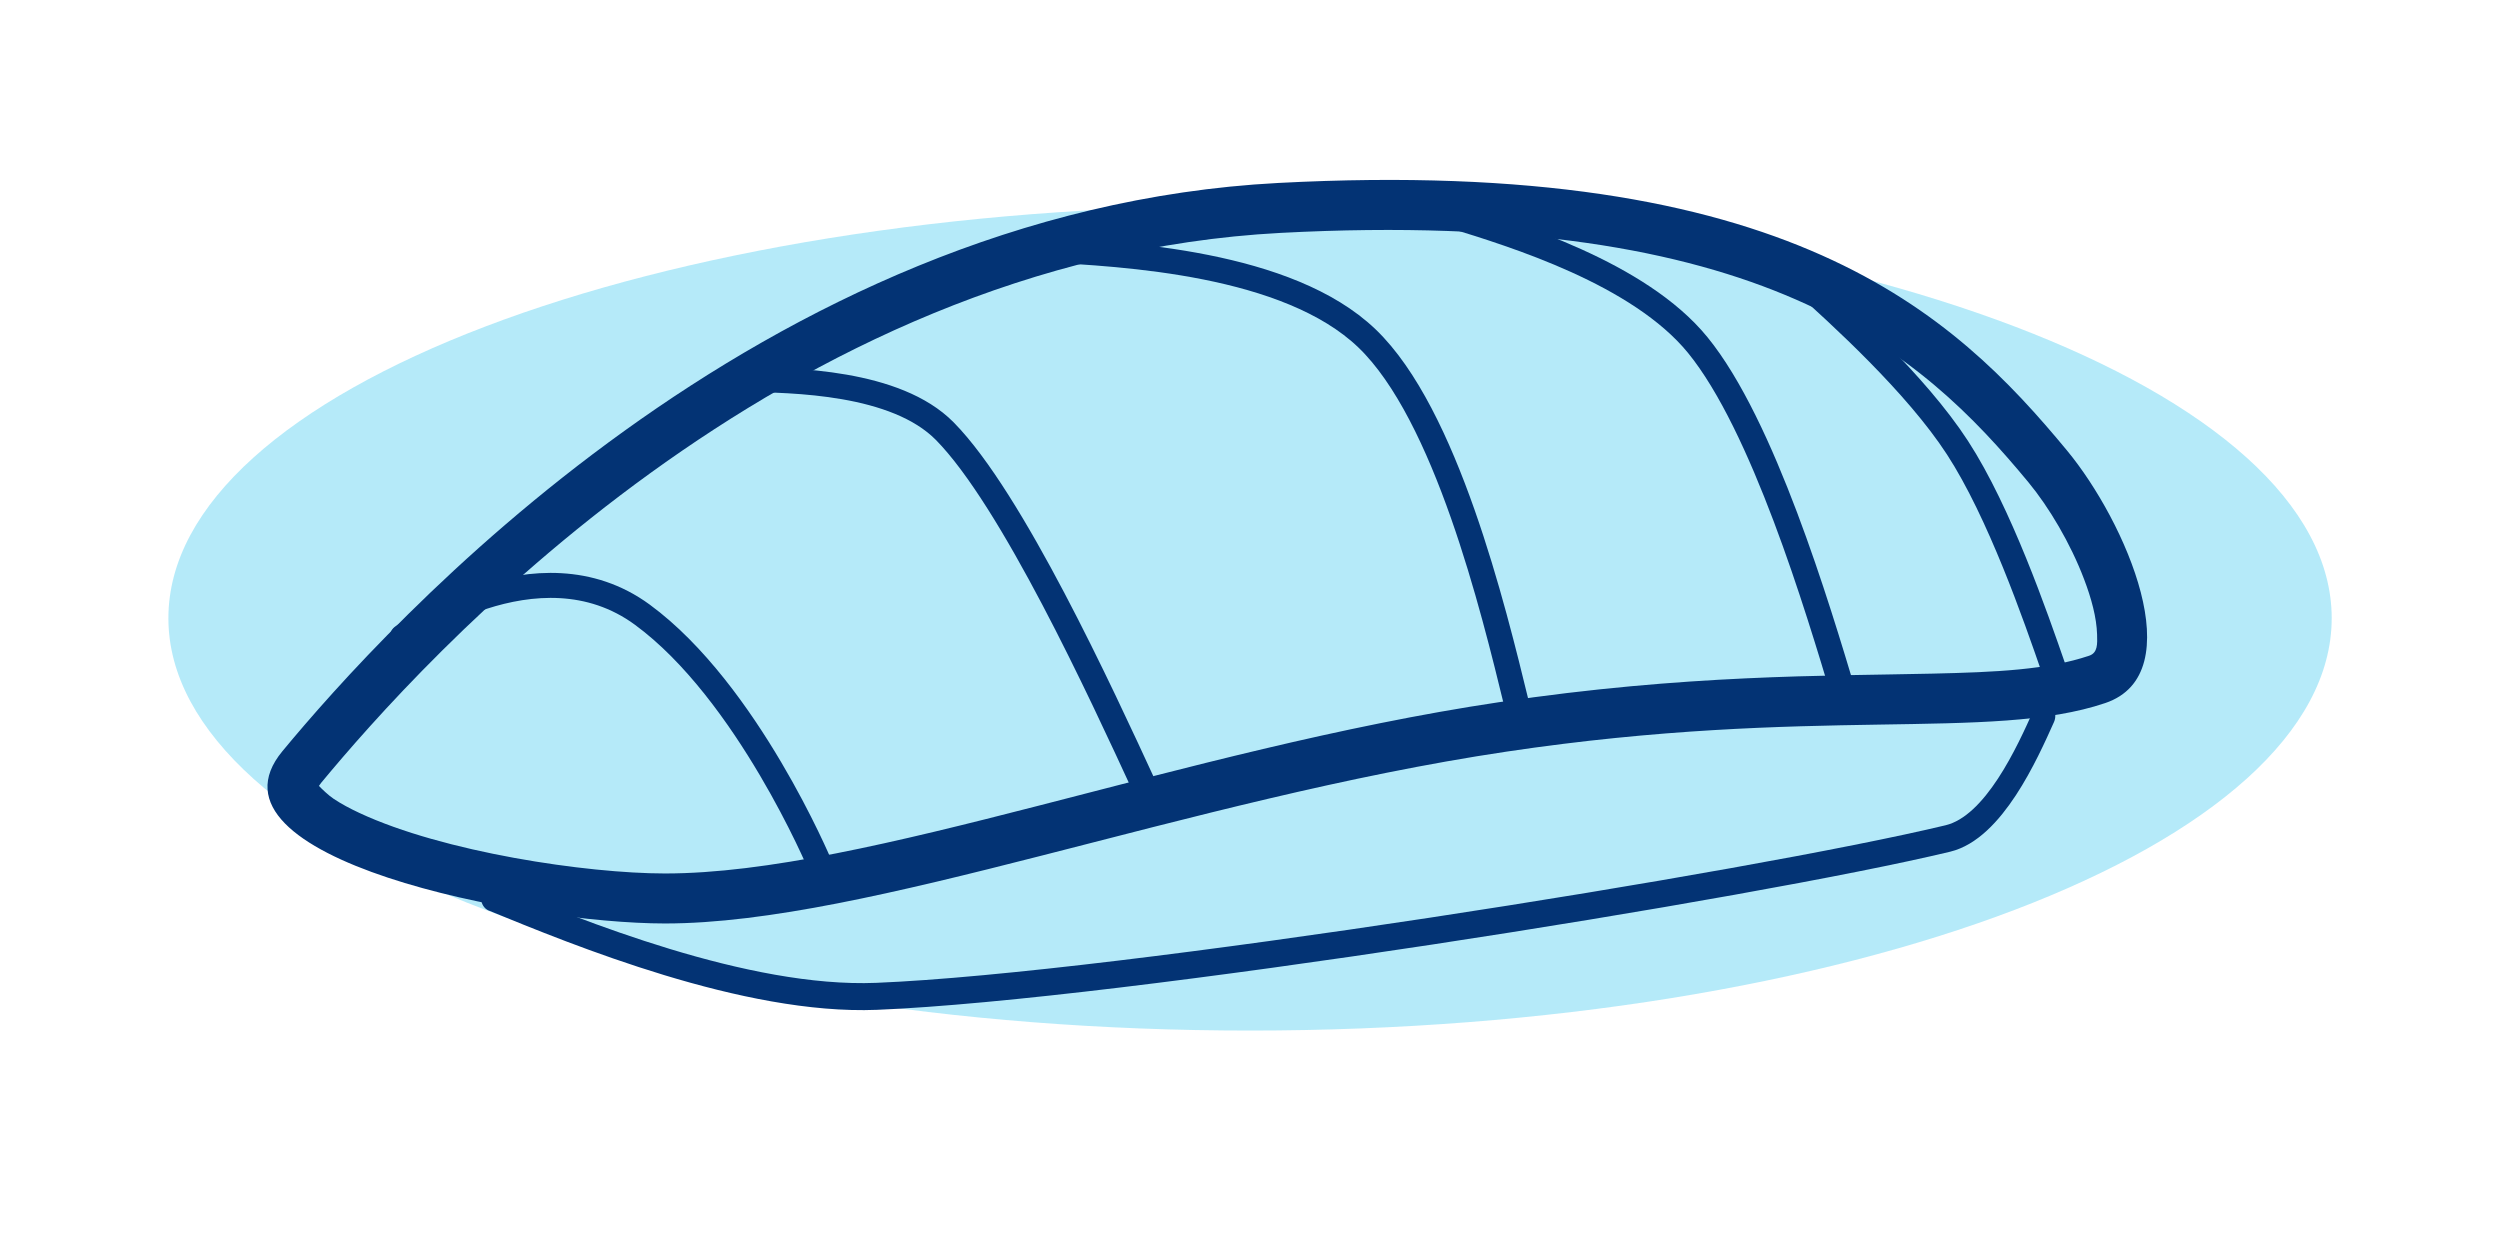
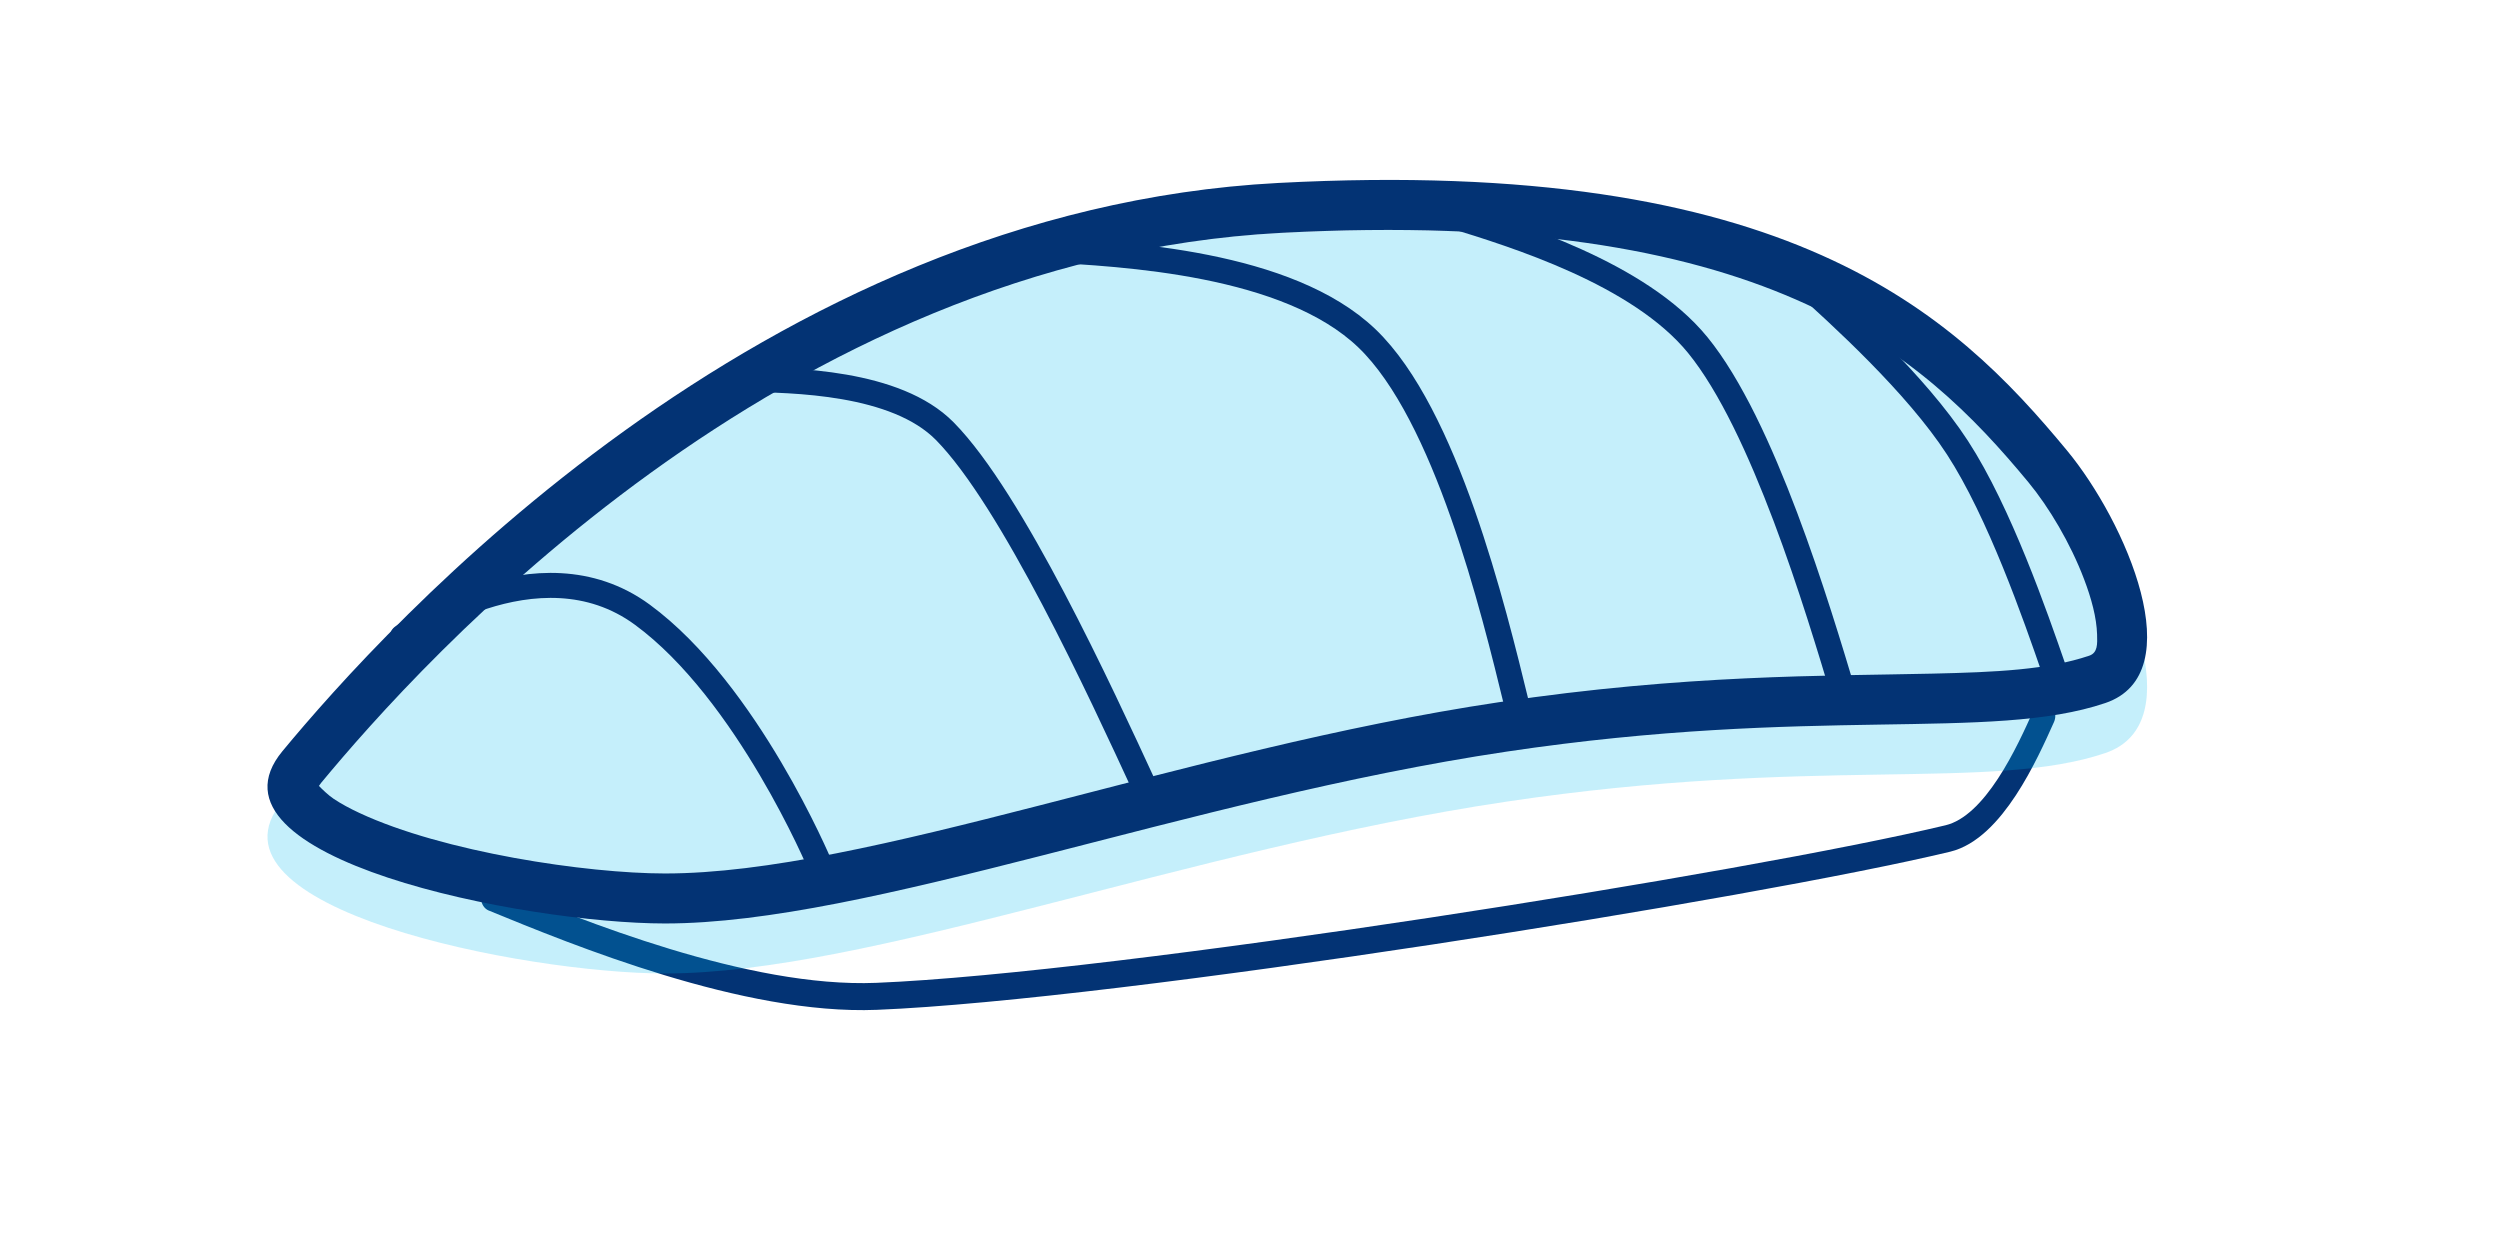
<svg xmlns="http://www.w3.org/2000/svg" width="100%" height="100%" viewBox="0 0 100 50" version="1.1" xml:space="preserve" style="fill-rule:evenodd;clip-rule:evenodd;stroke-linecap:round;stroke-linejoin:round;stroke-miterlimit:1.5;">
  <g transform="matrix(1,0,0,1,-331.248,-1.5207)">
    <g id="serving-sushi" transform="matrix(0.737966,0,0,0.90855,191.816,-1.24553)">
      <rect x="188.941" y="3.045" width="135.508" height="55.033" style="fill:none;" />
-       <g transform="matrix(1.35508,0,0,0.96734,-107.776,6.15648)">
-         <ellipse cx="268.968" cy="24.918" rx="43.266" ry="18.769" style="fill:rgb(0,183,236);fill-opacity:0.29;" />
-       </g>
      <g transform="matrix(1,0,0,1,0,-1.10065)">
        <g transform="matrix(1.141,0,0,1.10065,-191.553,-0.192723)">
          <path d="M356.864,39.851C360.874,41.237 368.894,44.008 375.115,43.795C386.639,43.4 416.763,39.352 426.006,37.481C428.196,37.038 429.779,34.06 430.571,32.571" style="fill:none;stroke:rgb(3,51,116);stroke-width:1.08px;" />
+         </g>
+         <g transform="matrix(1.35508,0,0,1.10065,-259.925,3.5722)">
+           <path d="M357.843,39.46C352.25,39.457 338.979,36.872 342.546,32.565C346.635,27.628 361.635,10.931 382.374,9.839C402.811,8.762 409.392,15.06 413.926,20.54C416.272,23.375 418.941,29.468 415.454,30.644C410.877,32.188 403.791,30.75 391.501,32.587C378.689,34.501 366.002,39.463 357.843,39.46Z" style="fill:rgb(0,183,236);fill-opacity:0.23;" />
        </g>
        <g transform="matrix(1.35508,0,0,1.10065,-259.925,1.37089)">
          <path d="M357.843,39.46C352.25,39.457 338.979,36.872 342.546,32.565C346.635,27.628 361.635,10.931 382.374,9.839C402.811,8.762 409.392,15.06 413.926,20.54C416.272,23.375 418.941,29.468 415.454,30.644C410.877,32.188 403.791,30.75 391.501,32.587C378.689,34.501 366.002,39.463 357.843,39.46ZM344.004,33.958C344.126,34.083 344.384,34.335 344.597,34.476C344.896,34.675 345.243,34.862 345.625,35.04C348.98,36.606 354.706,37.458 357.844,37.46C365.933,37.463 378.504,32.507 391.205,30.609C398.688,29.491 404.269,29.564 408.54,29.466C411.102,29.408 413.143,29.313 414.815,28.749C415.163,28.632 415.14,28.266 415.13,27.901C415.11,27.222 414.903,26.459 414.611,25.692C414.064,24.249 413.203,22.804 412.385,21.814C408.095,16.629 401.818,10.818 382.479,11.836C362.466,12.89 348.032,29.077 344.087,33.841C344.059,33.874 344.029,33.918 344.004,33.958Z" style="fill:rgb(3,51,116);" />
        </g>
        <g transform="matrix(1.35508,0,0,1.10065,-259.925,1.37089)">
          <path d="M347.339,27.994C347.339,27.994 352.742,24.027 356.942,27.11C361.142,30.193 364.041,37.113 364.041,37.113" style="fill:none;stroke:rgb(3,51,116);stroke-width:1px;" />
        </g>
        <g transform="matrix(1.35508,0,0,1.10065,-259.925,1.37089)">
          <path d="M360.937,17.697C362.985,17.726 367.081,17.783 369.038,19.767C371.722,22.489 375.269,30.181 377.042,34.028" style="fill:none;stroke:rgb(3,51,116);stroke-width:1px;" />
        </g>
        <g transform="matrix(1.35508,0,0,1.10065,-259.925,1.37089)">
          <path d="M372.953,12.508C376.224,12.68 382.766,13.025 385.927,16.058C389.087,19.09 390.973,26.832 391.916,30.703" style="fill:none;stroke:rgb(3,51,116);stroke-width:1px;" />
        </g>
        <g transform="matrix(1.35508,0,0,1.10065,-259.925,1.37089)">
          <path d="M389.329,11.152C391.824,11.919 396.814,13.453 399.154,16.32C401.769,19.526 403.938,26.765 405.022,30.384" style="fill:none;stroke:rgb(3,51,116);stroke-width:1px;" />
        </g>
        <g transform="matrix(1.35508,0,0,1.10065,-259.925,1.37089)">
          <path d="M403.301,13.736C404.829,15.114 407.883,17.87 409.546,20.429C411.228,23.016 412.669,27.177 413.39,29.258" style="fill:none;stroke:rgb(3,51,116);stroke-width:1px;" />
        </g>
      </g>
    </g>
  </g>
</svg>
